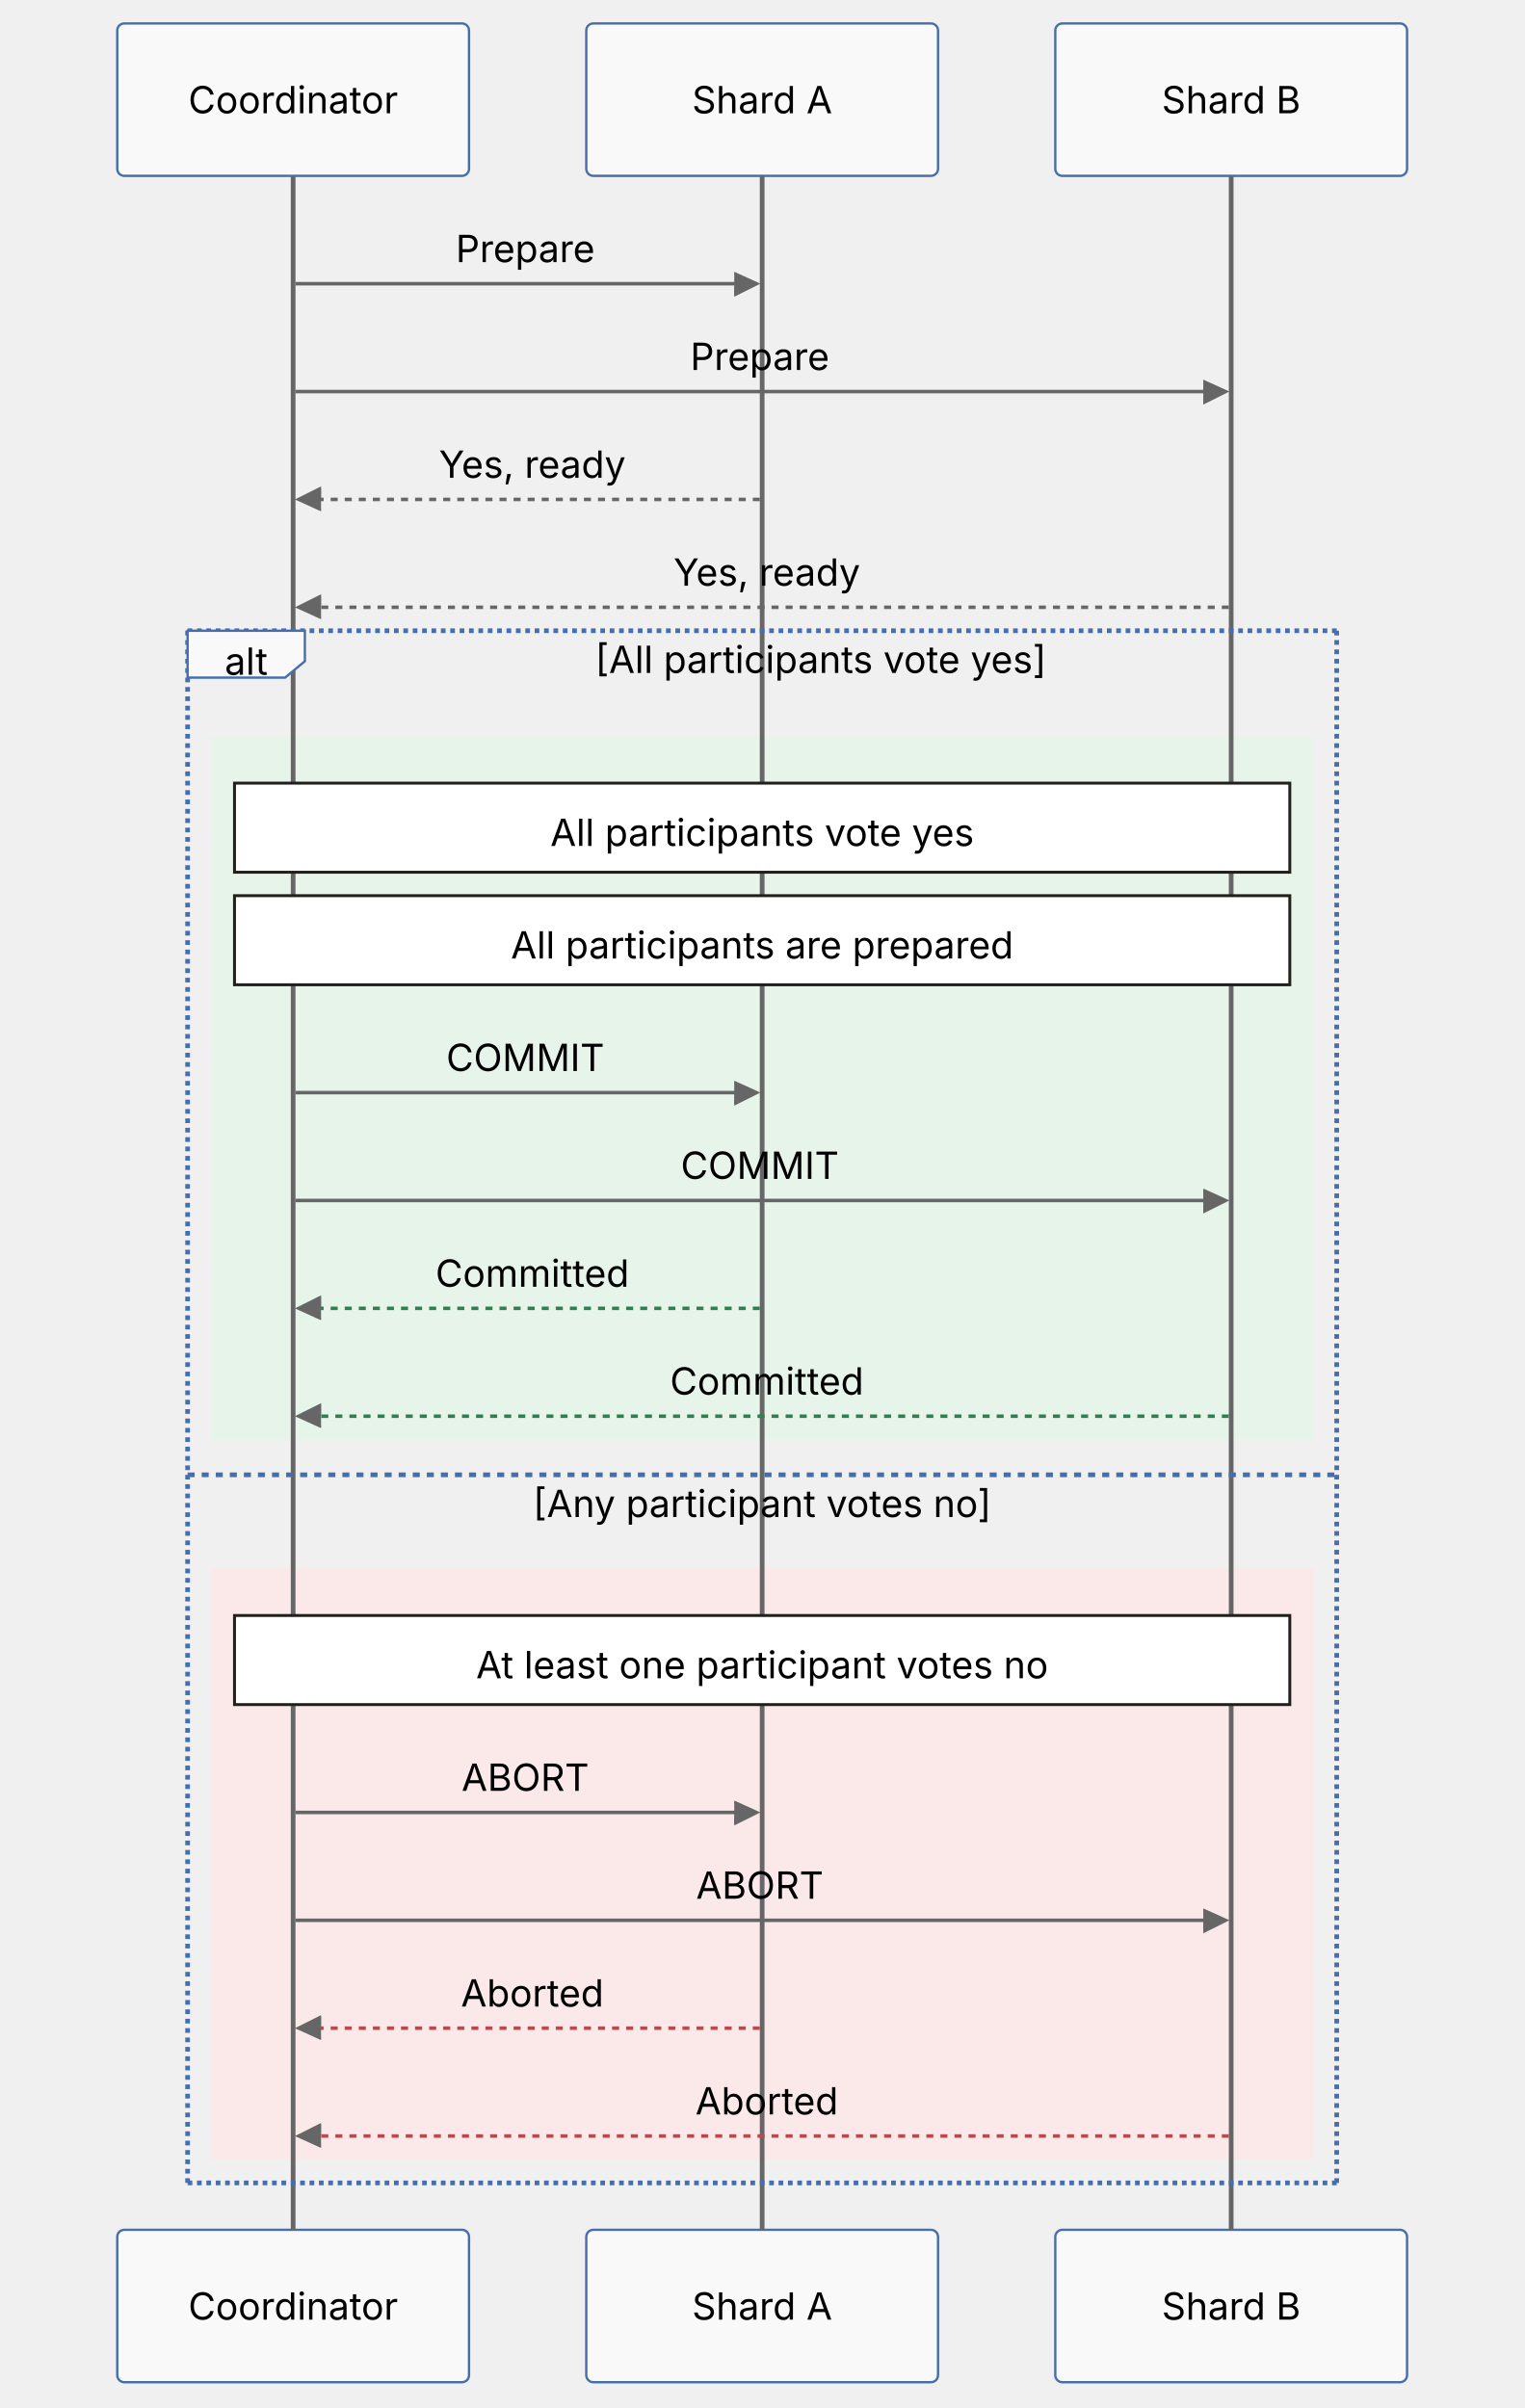
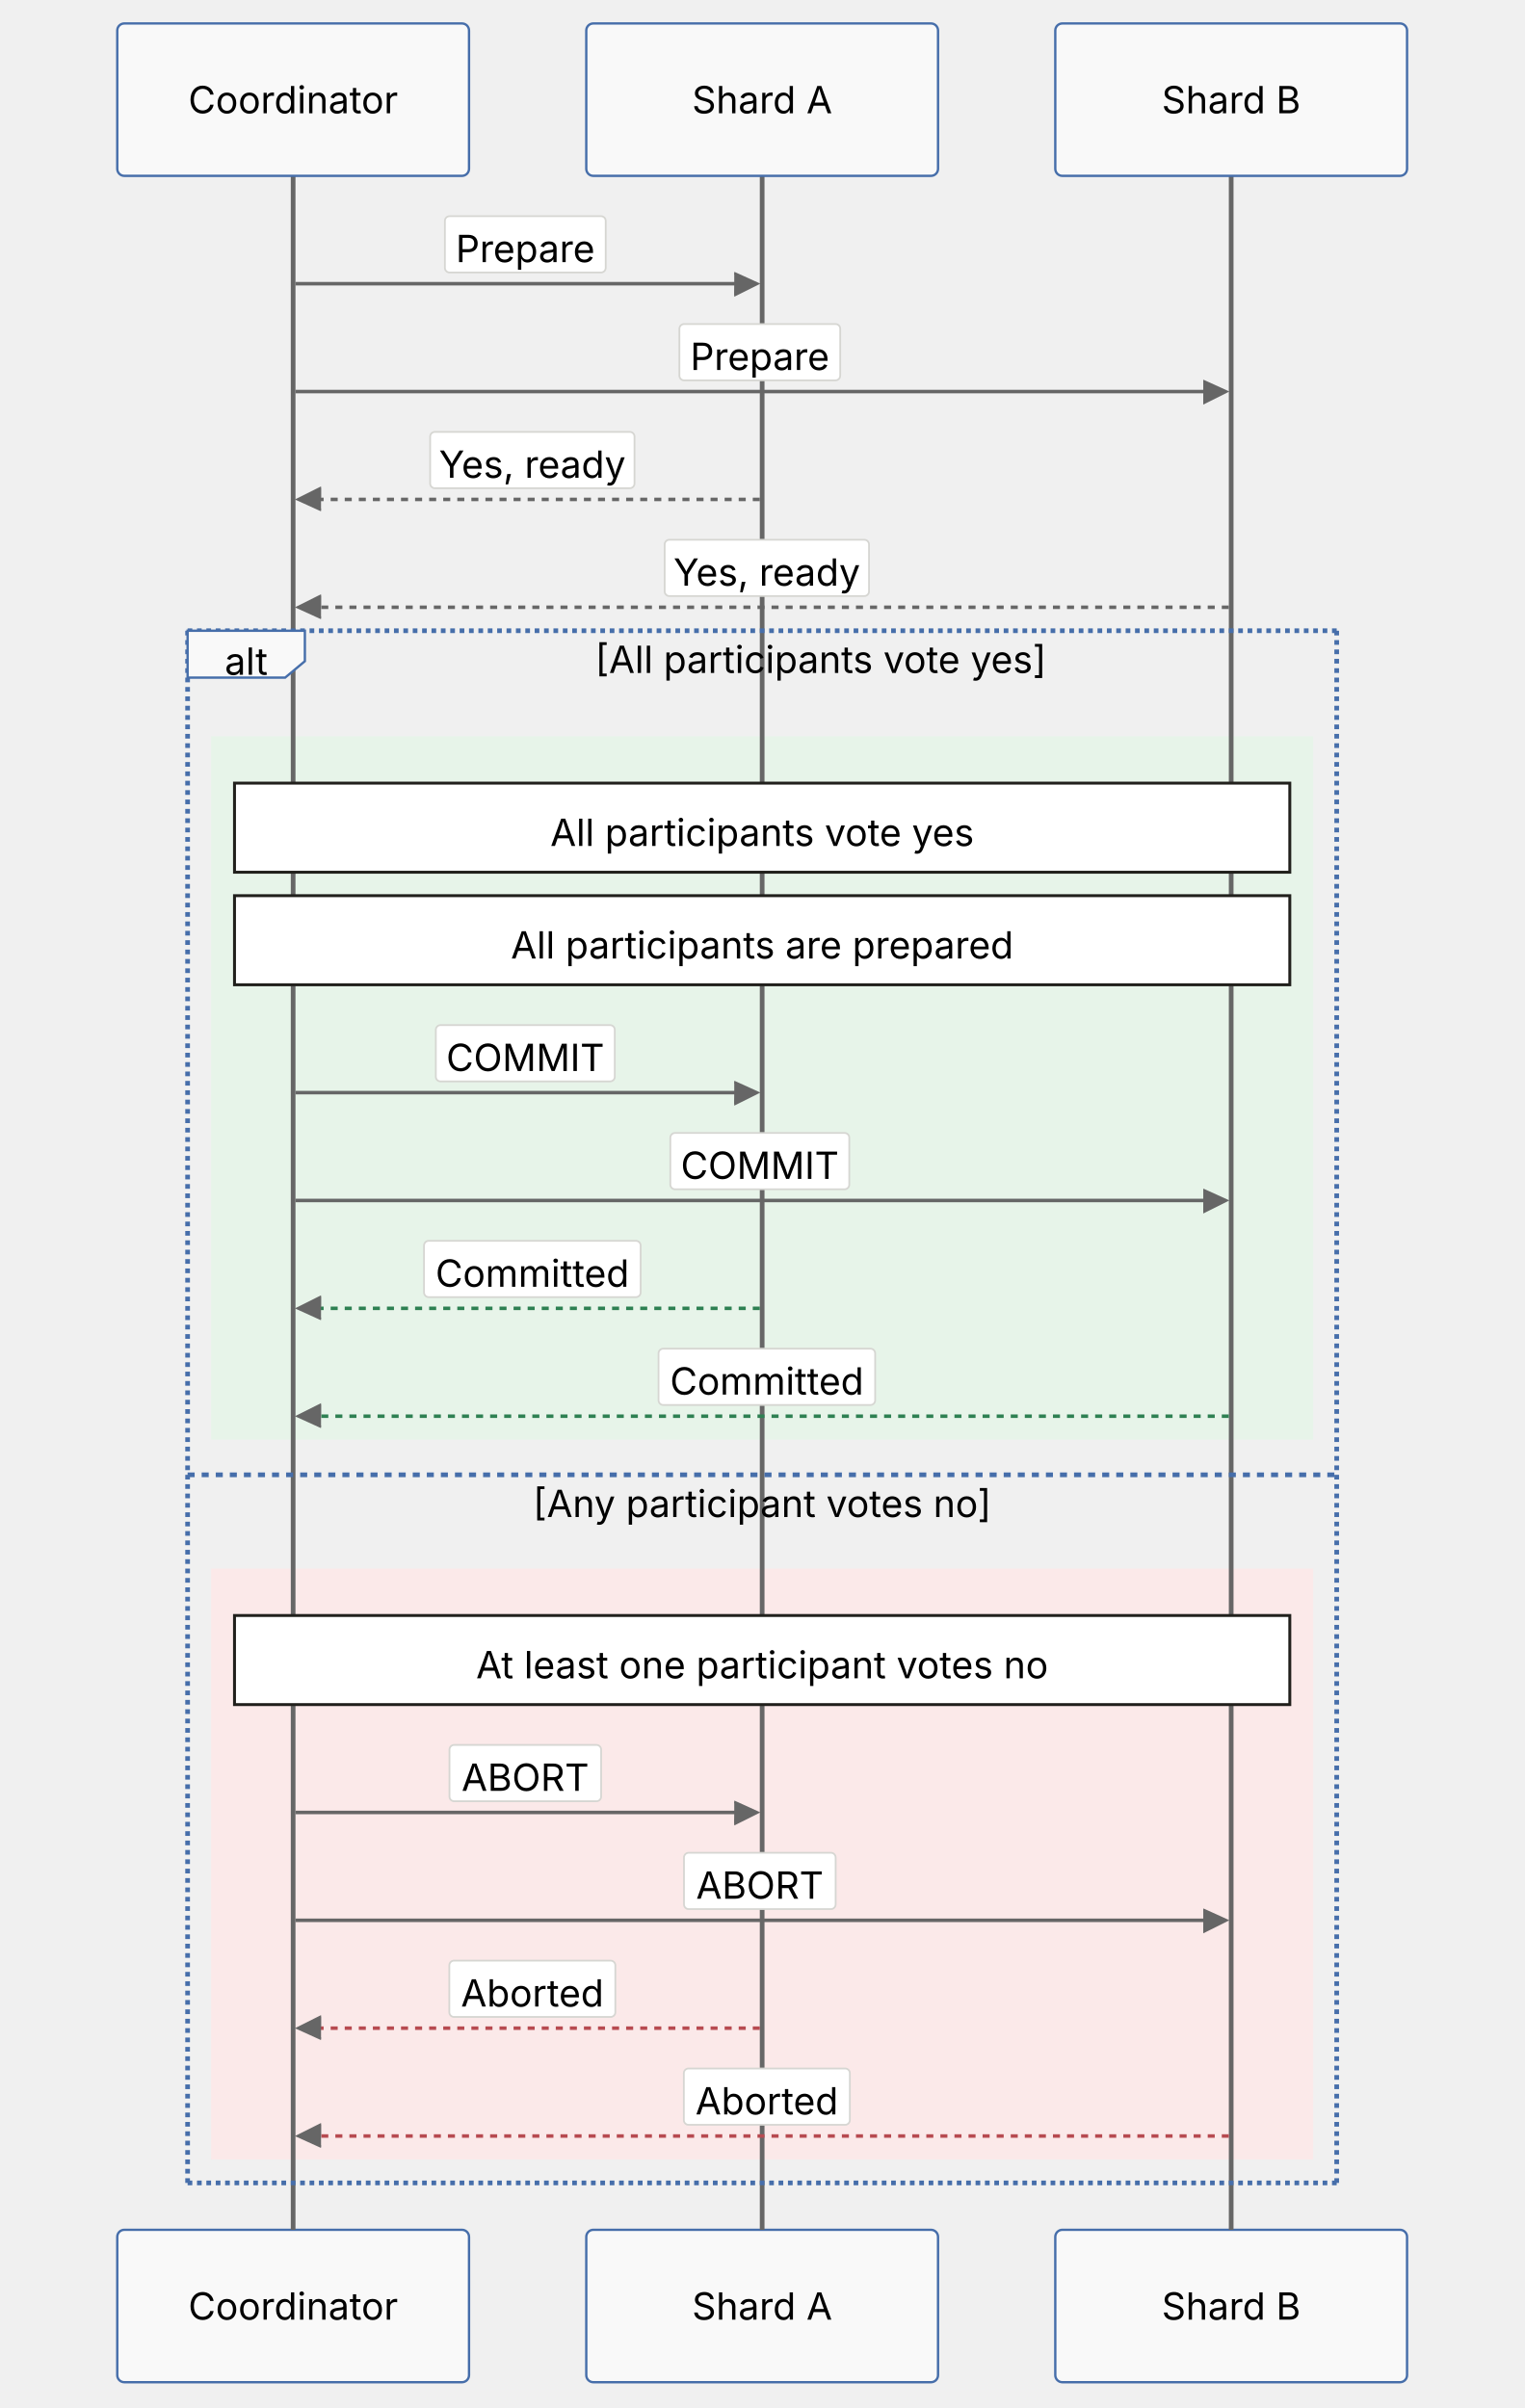
<svg xmlns="http://www.w3.org/2000/svg" id="distributed-transactions-two-phase-commit-mmd" viewBox="-50 -10 650 1027" role="graphics-document document" aria-roledescription="sequence" aria-describedby="chart-desc-distributed-transactions-two-phase-commit-mmd" aria-labelledby="chart-title-distributed-transactions-two-phase-commit-mmd" width="650" height="1027">
  <style>
/* Match the 3D demo's prepared, commit, committed, and abort state colors. */
#distributed-transactions-two-phase-commit-mmd .messageLine0[data-id="i0"],
#distributed-transactions-two-phase-commit-mmd .messageLine0[data-id="i1"],
#distributed-transactions-two-phase-commit-mmd .messageLine1[data-id="i2"],
#distributed-transactions-two-phase-commit-mmd .messageLine1[data-id="i3"] {
  stroke: oklch(0.63 0.13 55) !important;
}

#distributed-transactions-two-phase-commit-mmd .messageLine0[data-id="i8"],
#distributed-transactions-two-phase-commit-mmd .messageLine0[data-id="i9"] {
  stroke: oklch(0.55 0.09 180) !important;
}

#distributed-transactions-two-phase-commit-mmd .messageLine1[data-id="i10"],
#distributed-transactions-two-phase-commit-mmd .messageLine1[data-id="i11"] {
  stroke: #2e8052 !important;
}

#distributed-transactions-two-phase-commit-mmd .messageLine0[data-id="i16"],
#distributed-transactions-two-phase-commit-mmd .messageLine0[data-id="i17"] {
  stroke: oklch(0.58 0.16 25) !important;
}

#distributed-transactions-two-phase-commit-mmd .messageLine1[data-id="i18"],
#distributed-transactions-two-phase-commit-mmd .messageLine1[data-id="i19"] {
  stroke: #b74a50 !important;
}

#distributed-transactions-two-phase-commit-mmd
  .messageText:has(+ .messageLine0[data-id="i0"]),
#distributed-transactions-two-phase-commit-mmd
  .messageText:has(+ .messageLine0[data-id="i1"]),
#distributed-transactions-two-phase-commit-mmd
  .messageText:has(+ .messageLine1[data-id="i2"]),
#distributed-transactions-two-phase-commit-mmd
  .messageText:has(+ .messageLine1[data-id="i3"]) {
  fill: oklch(0.63 0.13 55) !important;
}

#distributed-transactions-two-phase-commit-mmd
  .messageText:has(+ .messageLine0[data-id="i8"]),
#distributed-transactions-two-phase-commit-mmd
  .messageText:has(+ .messageLine0[data-id="i9"]) {
  fill: oklch(0.55 0.09 180) !important;
}

#distributed-transactions-two-phase-commit-mmd
  .messageText:has(+ .messageLine1[data-id="i10"]),
#distributed-transactions-two-phase-commit-mmd
  .messageText:has(+ .messageLine1[data-id="i11"]) {
  fill: #2e8052 !important;
}

#distributed-transactions-two-phase-commit-mmd
  .messageText:has(+ .messageLine0[data-id="i16"]),
#distributed-transactions-two-phase-commit-mmd
  .messageText:has(+ .messageLine0[data-id="i17"]) {
  fill: oklch(0.58 0.16 25) !important;
}

#distributed-transactions-two-phase-commit-mmd
  .messageText:has(+ .messageLine1[data-id="i18"]),
#distributed-transactions-two-phase-commit-mmd
  .messageText:has(+ .messageLine1[data-id="i19"]) {
  fill: #b74a50 !important;
}

#distributed-transactions-two-phase-commit-mmd
-   g[data-et="control-structure"] :is(.labelBox, .labelText, .loopText) {
+   g[data-et="control-structure"]
+   :is(.labelBox, .labelText, .loopText) {
  display: none !important;
}

#distributed-transactions-two-phase-commit-mmd .note {
  fill: #fff !important;
  stroke: #21201c !important;
  stroke-width: 1.25px;
}

#distributed-transactions-two-phase-commit-mmd .noteText {
  fill: #21201c !important;
}
+ 
+ #distributed-transactions-two-phase-commit-mmd .message-label-backplate {
+   fill: #fff;
+   stroke: #d6d6d2;
+   stroke-width: 0.75px;
+ }
</style>
  <rect x="40" y="659" fill="rgb(251, 233, 233)" width="470" height="252" class="rect" />
  <rect x="40" y="304" fill="rgb(231, 244, 233)" width="470" height="300" class="rect" />
  <g>
    <rect x="400" y="941" fill="#eaeaea" stroke="#666" width="150" height="65" name="B" rx="3" ry="3" class="actor actor-bottom" />
    <text x="475" y="973.5" dominant-baseline="central" alignment-baseline="central" class="actor actor-box" style="text-anchor: middle; font-size: 16px; font-weight: 400;">
      <tspan x="475" dy="0">Shard B</tspan>
    </text>
  </g>
  <g>
    <rect x="200" y="941" fill="#eaeaea" stroke="#666" width="150" height="65" name="A" rx="3" ry="3" class="actor actor-bottom" />
    <text x="275" y="973.5" dominant-baseline="central" alignment-baseline="central" class="actor actor-box" style="text-anchor: middle; font-size: 16px; font-weight: 400;">
      <tspan x="275" dy="0">Shard A</tspan>
    </text>
  </g>
  <g>
    <rect x="0" y="941" fill="#eaeaea" stroke="#666" width="150" height="65" name="C" rx="3" ry="3" class="actor actor-bottom" />
    <text x="75" y="973.5" dominant-baseline="central" alignment-baseline="central" class="actor actor-box" style="text-anchor: middle; font-size: 16px; font-weight: 400;">
      <tspan x="75" dy="0">Coordinator</tspan>
    </text>
  </g>
  <g>
-     <line id="actor2" x1="475" y1="65" x2="475" y2="941" class="actor-line 200" stroke-width="0.5px" stroke="#999" name="B" data-et="life-line" data-id="B" />
-     <g id="root-2" data-et="participant" data-type="participant" data-id="B">
+     <line id="actor10" x1="475" y1="65" x2="475" y2="941" class="actor-line 200" stroke-width="0.5px" stroke="#999" name="B" data-et="life-line" data-id="B" />
+     <g id="root-10" data-et="participant" data-type="participant" data-id="B">
      <rect x="400" y="0" fill="#eaeaea" stroke="#666" width="150" height="65" name="B" rx="3" ry="3" class="actor actor-top" />
      <text x="475" y="32.5" dominant-baseline="central" alignment-baseline="central" class="actor actor-box" style="text-anchor: middle; font-size: 16px; font-weight: 400;">
        <tspan x="475" dy="0">Shard B</tspan>
      </text>
    </g>
  </g>
  <g>
-     <line id="actor1" x1="275" y1="65" x2="275" y2="941" class="actor-line 200" stroke-width="0.5px" stroke="#999" name="A" data-et="life-line" data-id="A" />
-     <g id="root-1" data-et="participant" data-type="participant" data-id="A">
+     <line id="actor9" x1="275" y1="65" x2="275" y2="941" class="actor-line 200" stroke-width="0.5px" stroke="#999" name="A" data-et="life-line" data-id="A" />
+     <g id="root-9" data-et="participant" data-type="participant" data-id="A">
      <rect x="200" y="0" fill="#eaeaea" stroke="#666" width="150" height="65" name="A" rx="3" ry="3" class="actor actor-top" />
      <text x="275" y="32.5" dominant-baseline="central" alignment-baseline="central" class="actor actor-box" style="text-anchor: middle; font-size: 16px; font-weight: 400;">
        <tspan x="275" dy="0">Shard A</tspan>
      </text>
    </g>
  </g>
  <g>
-     <line id="actor0" x1="75" y1="65" x2="75" y2="941" class="actor-line 200" stroke-width="0.5px" stroke="#999" name="C" data-et="life-line" data-id="C" />
-     <g id="root-0" data-et="participant" data-type="participant" data-id="C">
+     <line id="actor8" x1="75" y1="65" x2="75" y2="941" class="actor-line 200" stroke-width="0.5px" stroke="#999" name="C" data-et="life-line" data-id="C" />
+     <g id="root-8" data-et="participant" data-type="participant" data-id="C">
      <rect x="0" y="0" fill="#eaeaea" stroke="#666" width="150" height="65" name="C" rx="3" ry="3" class="actor actor-top" />
      <text x="75" y="32.5" dominant-baseline="central" alignment-baseline="central" class="actor actor-box" style="text-anchor: middle; font-size: 16px; font-weight: 400;">
        <tspan x="75" dy="0">Coordinator</tspan>
      </text>
    </g>
  </g>
  <style>#distributed-transactions-two-phase-commit-mmd{font-family:"Inter",system,-apple-system,"system-ui","Helvetica Neue","Lucida Grande",sans-serif;font-size:16px;fill:#000000;}@keyframes edge-animation-frame{from{stroke-dashoffset:0;}}@keyframes dash{to{stroke-dashoffset:0;}}#distributed-transactions-two-phase-commit-mmd .edge-animation-slow{stroke-dasharray:9,5!important;stroke-dashoffset:900;animation:dash 50s linear infinite;stroke-linecap:round;}#distributed-transactions-two-phase-commit-mmd .edge-animation-fast{stroke-dasharray:9,5!important;stroke-dashoffset:900;animation:dash 20s linear infinite;stroke-linecap:round;}#distributed-transactions-two-phase-commit-mmd .error-icon{fill:#f9f9f9;}#distributed-transactions-two-phase-commit-mmd .error-text{fill:#D55E00;stroke:#D55E00;}#distributed-transactions-two-phase-commit-mmd .edge-thickness-normal{stroke-width:1px;}#distributed-transactions-two-phase-commit-mmd .edge-thickness-thick{stroke-width:3.5px;}#distributed-transactions-two-phase-commit-mmd .edge-pattern-solid{stroke-dasharray:0;}#distributed-transactions-two-phase-commit-mmd .edge-thickness-invisible{stroke-width:0;fill:none;}#distributed-transactions-two-phase-commit-mmd .edge-pattern-dashed{stroke-dasharray:3;}#distributed-transactions-two-phase-commit-mmd .edge-pattern-dotted{stroke-dasharray:2;}#distributed-transactions-two-phase-commit-mmd .marker{fill:#666666;stroke:#666666;}#distributed-transactions-two-phase-commit-mmd .marker.cross{stroke:#666666;}#distributed-transactions-two-phase-commit-mmd svg{font-family:"Inter",system,-apple-system,"system-ui","Helvetica Neue","Lucida Grande",sans-serif;font-size:16px;}#distributed-transactions-two-phase-commit-mmd p{margin:0;}#distributed-transactions-two-phase-commit-mmd .actor{stroke:#466eaa;fill:#f9f9f9;stroke-width:1;}#distributed-transactions-two-phase-commit-mmd rect.actor.outer-path[data-look="neo"]{filter:drop-shadow( 1px 2px 2px rgba(185,185,185,1));}#distributed-transactions-two-phase-commit-mmd rect.note[data-look="neo"]{stroke:#466eaa;fill:#f9f9f9;filter:drop-shadow( 1px 2px 2px rgba(185,185,185,1));}#distributed-transactions-two-phase-commit-mmd text.actor&gt;tspan{fill:#000000;stroke:none;}#distributed-transactions-two-phase-commit-mmd .actor-line{stroke:#666666;}#distributed-transactions-two-phase-commit-mmd .innerArc{stroke-width:1.5;stroke-dasharray:none;}#distributed-transactions-two-phase-commit-mmd .messageLine0{stroke-width:1.5;stroke-dasharray:none;stroke:#666666;}#distributed-transactions-two-phase-commit-mmd .messageLine1{stroke-width:1.5;stroke-dasharray:2,2;stroke:#666666;}#distributed-transactions-two-phase-commit-mmd [id$="-arrowhead"] path{fill:#666666;stroke:#666666;}#distributed-transactions-two-phase-commit-mmd .sequenceNumber{fill:#000000;}#distributed-transactions-two-phase-commit-mmd [id$="-sequencenumber"]{fill:#666666;}#distributed-transactions-two-phase-commit-mmd [id$="-crosshead"] path{fill:#666666;stroke:#666666;}#distributed-transactions-two-phase-commit-mmd .messageText{fill:#000000;stroke:none;}#distributed-transactions-two-phase-commit-mmd .labelBox{stroke:#466eaa;fill:#f9f9f9;filter:none;}#distributed-transactions-two-phase-commit-mmd .labelText,#distributed-transactions-two-phase-commit-mmd .labelText&gt;tspan{fill:#000000;stroke:none;}#distributed-transactions-two-phase-commit-mmd .loopText,#distributed-transactions-two-phase-commit-mmd .loopText&gt;tspan{fill:#000000;stroke:none;}#distributed-transactions-two-phase-commit-mmd .loopLine{stroke-width:2px;stroke-dasharray:2,2;stroke:#466eaa;fill:#466eaa;}#distributed-transactions-two-phase-commit-mmd .note{stroke:#466eaa;fill:#f9f9f9;}#distributed-transactions-two-phase-commit-mmd .noteText,#distributed-transactions-two-phase-commit-mmd .noteText&gt;tspan{fill:#000000;stroke:none;font-weight:normal;}#distributed-transactions-two-phase-commit-mmd .activation0{fill:#f9f9f9;stroke:#466eaa;}#distributed-transactions-two-phase-commit-mmd .activation1{fill:#f9f9f9;stroke:#466eaa;}#distributed-transactions-two-phase-commit-mmd .activation2{fill:#f9f9f9;stroke:#466eaa;}#distributed-transactions-two-phase-commit-mmd .actorPopupMenu{position:absolute;}#distributed-transactions-two-phase-commit-mmd .actorPopupMenuPanel{position:absolute;fill:#f9f9f9;box-shadow:0px 8px 16px 0px rgba(0,0,0,0.2);filter:drop-shadow(3px 5px 2px rgb(0 0 0 / 0.4));}#distributed-transactions-two-phase-commit-mmd .actor-man circle,#distributed-transactions-two-phase-commit-mmd line{fill:#f9f9f9;stroke-width:2px;}#distributed-transactions-two-phase-commit-mmd g rect.rect{filter:drop-shadow( 1px 2px 2px rgba(185,185,185,1));stroke:#466eaa;}#distributed-transactions-two-phase-commit-mmd .node .neo-node{stroke:#466eaa;}#distributed-transactions-two-phase-commit-mmd [data-look="neo"].node rect,#distributed-transactions-two-phase-commit-mmd [data-look="neo"].cluster rect,#distributed-transactions-two-phase-commit-mmd [data-look="neo"].node polygon{stroke:url(#distributed-transactions-two-phase-commit-mmd-gradient);filter:drop-shadow( 1px 2px 2px rgba(185,185,185,1));}#distributed-transactions-two-phase-commit-mmd [data-look="neo"].node path{stroke:url(#distributed-transactions-two-phase-commit-mmd-gradient);stroke-width:1px;}#distributed-transactions-two-phase-commit-mmd [data-look="neo"].node .outer-path{filter:drop-shadow( 1px 2px 2px rgba(185,185,185,1));}#distributed-transactions-two-phase-commit-mmd [data-look="neo"].node .neo-line path{stroke:#466eaa;filter:none;}#distributed-transactions-two-phase-commit-mmd [data-look="neo"].node circle{stroke:url(#distributed-transactions-two-phase-commit-mmd-gradient);filter:drop-shadow( 1px 2px 2px rgba(185,185,185,1));}#distributed-transactions-two-phase-commit-mmd [data-look="neo"].node circle .state-start{fill:#000000;}#distributed-transactions-two-phase-commit-mmd [data-look="neo"].icon-shape .icon{fill:url(#distributed-transactions-two-phase-commit-mmd-gradient);filter:drop-shadow( 1px 2px 2px rgba(185,185,185,1));}#distributed-transactions-two-phase-commit-mmd [data-look="neo"].icon-shape .icon-neo path{stroke:url(#distributed-transactions-two-phase-commit-mmd-gradient);filter:drop-shadow( 1px 2px 2px rgba(185,185,185,1));}#distributed-transactions-two-phase-commit-mmd :root{--mermaid-font-family:"trebuchet ms",verdana,arial,sans-serif;}</style>
  <g />
  <defs>
    <symbol id="distributed-transactions-two-phase-commit-mmd-computer" width="24" height="24">
      <path transform="scale(.5)" d="M2 2v13h20v-13h-20zm18 11h-16v-9h16v9zm-10.228 6l.466-1h3.524l.467 1h-4.457zm14.228 3h-24l2-6h2.104l-1.33 4h18.45l-1.297-4h2.073l2 6zm-5-10h-14v-7h14v7z" />
    </symbol>
  </defs>
  <defs>
    <symbol id="distributed-transactions-two-phase-commit-mmd-database" fill-rule="evenodd" clip-rule="evenodd">
      <path transform="scale(.5)" d="M12.258.001l.256.004.255.005.253.008.251.01.249.012.247.015.246.016.242.019.241.02.239.023.236.024.233.027.231.028.229.031.225.032.223.034.22.036.217.038.214.04.211.041.208.043.205.045.201.046.198.048.194.05.191.051.187.053.183.054.18.056.175.057.172.059.168.06.163.061.16.063.155.064.15.066.074.033.073.033.071.034.07.034.069.035.068.035.067.035.066.035.064.036.064.036.062.036.06.036.06.037.058.037.058.037.055.038.055.038.053.038.052.038.051.039.05.039.048.039.047.039.045.04.044.04.043.04.041.04.04.041.039.041.037.041.036.041.034.041.033.042.032.042.03.042.029.042.027.042.026.043.024.043.023.043.021.043.02.043.018.044.017.043.015.044.013.044.012.044.011.045.009.044.007.045.006.045.004.045.002.045.001.045v17l-.001.045-.002.045-.004.045-.006.045-.007.045-.009.044-.011.045-.012.044-.013.044-.015.044-.017.043-.018.044-.02.043-.021.043-.023.043-.024.043-.026.043-.027.042-.029.042-.03.042-.032.042-.033.042-.034.041-.036.041-.037.041-.039.041-.04.041-.041.04-.043.04-.044.04-.045.04-.047.039-.048.039-.05.039-.051.039-.052.038-.053.038-.055.038-.055.038-.058.037-.058.037-.06.037-.06.036-.062.036-.064.036-.064.036-.066.035-.067.035-.068.035-.069.035-.07.034-.071.034-.073.033-.074.033-.15.066-.155.064-.16.063-.163.061-.168.06-.172.059-.175.057-.18.056-.183.054-.187.053-.191.051-.194.05-.198.048-.201.046-.205.045-.208.043-.211.041-.214.04-.217.038-.22.036-.223.034-.225.032-.229.031-.231.028-.233.027-.236.024-.239.023-.241.02-.242.019-.246.016-.247.015-.249.012-.251.01-.253.008-.255.005-.256.004-.258.001-.258-.001-.256-.004-.255-.005-.253-.008-.251-.01-.249-.012-.247-.015-.245-.016-.243-.019-.241-.02-.238-.023-.236-.024-.234-.027-.231-.028-.228-.031-.226-.032-.223-.034-.22-.036-.217-.038-.214-.04-.211-.041-.208-.043-.204-.045-.201-.046-.198-.048-.195-.05-.19-.051-.187-.053-.184-.054-.179-.056-.176-.057-.172-.059-.167-.06-.164-.061-.159-.063-.155-.064-.151-.066-.074-.033-.072-.033-.072-.034-.07-.034-.069-.035-.068-.035-.067-.035-.066-.035-.064-.036-.063-.036-.062-.036-.061-.036-.06-.037-.058-.037-.057-.037-.056-.038-.055-.038-.053-.038-.052-.038-.051-.039-.049-.039-.049-.039-.046-.039-.046-.04-.044-.04-.043-.04-.041-.04-.04-.041-.039-.041-.037-.041-.036-.041-.034-.041-.033-.042-.032-.042-.03-.042-.029-.042-.027-.042-.026-.043-.024-.043-.023-.043-.021-.043-.02-.043-.018-.044-.017-.043-.015-.044-.013-.044-.012-.044-.011-.045-.009-.044-.007-.045-.006-.045-.004-.045-.002-.045-.001-.045v-17l.001-.045.002-.045.004-.045.006-.045.007-.045.009-.044.011-.045.012-.044.013-.044.015-.044.017-.043.018-.044.02-.043.021-.043.023-.043.024-.043.026-.043.027-.042.029-.042.03-.042.032-.042.033-.042.034-.041.036-.041.037-.041.039-.041.04-.041.041-.04.043-.04.044-.04.046-.04.046-.039.049-.039.049-.039.051-.039.052-.038.053-.038.055-.038.056-.038.057-.037.058-.037.06-.037.061-.036.062-.036.063-.036.064-.036.066-.035.067-.035.068-.035.069-.035.07-.034.072-.034.072-.033.074-.033.151-.066.155-.064.159-.063.164-.061.167-.06.172-.059.176-.057.179-.056.184-.054.187-.053.19-.051.195-.05.198-.048.201-.046.204-.045.208-.043.211-.041.214-.04.217-.038.22-.036.223-.034.226-.032.228-.031.231-.028.234-.027.236-.024.238-.023.241-.02.243-.019.245-.016.247-.015.249-.012.251-.01.253-.008.255-.005.256-.004.258-.001.258.001zm-9.258 20.499v.01l.001.021.003.021.004.022.005.021.006.022.007.022.009.023.01.022.011.023.012.023.013.023.015.023.016.024.017.023.018.024.019.024.021.024.022.025.023.024.024.025.052.049.056.05.061.051.066.051.07.051.075.051.079.052.084.052.088.052.092.052.097.052.102.051.105.052.11.052.114.051.119.051.123.051.127.05.131.05.135.05.139.048.144.049.147.047.152.047.155.047.16.045.163.045.167.043.171.043.176.041.178.041.183.039.187.039.19.037.194.035.197.035.202.033.204.031.209.03.212.029.216.027.219.025.222.024.226.021.23.02.233.018.236.016.24.015.243.012.246.01.249.008.253.005.256.004.259.001.26-.001.257-.004.254-.005.25-.008.247-.011.244-.012.241-.014.237-.016.233-.018.231-.021.226-.021.224-.024.22-.026.216-.027.212-.028.21-.031.205-.031.202-.034.198-.034.194-.036.191-.037.187-.039.183-.04.179-.04.175-.042.172-.043.168-.044.163-.045.16-.046.155-.046.152-.047.148-.048.143-.049.139-.049.136-.05.131-.05.126-.05.123-.051.118-.052.114-.051.11-.052.106-.052.101-.052.096-.052.092-.052.088-.053.083-.051.079-.052.074-.052.07-.051.065-.051.06-.051.056-.05.051-.05.023-.024.023-.025.021-.024.02-.024.019-.024.018-.024.017-.024.015-.023.014-.024.013-.023.012-.023.01-.023.01-.022.008-.022.006-.022.006-.022.004-.022.004-.021.001-.021.001-.021v-4.127l-.077.055-.08.053-.083.054-.085.053-.087.052-.09.052-.093.051-.095.05-.097.05-.1.049-.102.049-.105.048-.106.047-.109.047-.111.046-.114.045-.115.045-.118.044-.12.043-.122.042-.124.042-.126.041-.128.04-.13.04-.132.038-.134.038-.135.037-.138.037-.139.035-.142.035-.143.034-.144.033-.147.032-.148.031-.15.03-.151.03-.153.029-.154.027-.156.027-.158.026-.159.025-.161.024-.162.023-.163.022-.165.021-.166.02-.167.019-.169.018-.169.017-.171.016-.173.015-.173.014-.175.013-.175.012-.177.011-.178.01-.179.008-.179.008-.181.006-.182.005-.182.004-.184.003-.184.002h-.37l-.184-.002-.184-.003-.182-.004-.182-.005-.181-.006-.179-.008-.179-.008-.178-.01-.176-.011-.176-.012-.175-.013-.173-.014-.172-.015-.171-.016-.17-.017-.169-.018-.167-.019-.166-.02-.165-.021-.163-.022-.162-.023-.161-.024-.159-.025-.157-.026-.156-.027-.155-.027-.153-.029-.151-.03-.15-.03-.148-.031-.146-.032-.145-.033-.143-.034-.141-.035-.14-.035-.137-.037-.136-.037-.134-.038-.132-.038-.13-.04-.128-.04-.126-.041-.124-.042-.122-.042-.12-.044-.117-.043-.116-.045-.113-.045-.112-.046-.109-.047-.106-.047-.105-.048-.102-.049-.1-.049-.097-.05-.095-.05-.093-.052-.09-.051-.087-.052-.085-.053-.083-.054-.08-.054-.077-.054v4.127zm0-5.654v.011l.001.021.003.021.004.021.005.022.006.022.007.022.009.022.01.022.011.023.012.023.013.023.015.024.016.023.017.024.018.024.019.024.021.024.022.024.023.025.024.024.052.05.056.05.061.05.066.051.07.051.075.052.079.051.084.052.088.052.092.052.097.052.102.052.105.052.11.051.114.051.119.052.123.05.127.051.131.05.135.049.139.049.144.048.147.048.152.047.155.046.16.045.163.045.167.044.171.042.176.042.178.04.183.04.187.038.19.037.194.036.197.034.202.033.204.032.209.03.212.028.216.027.219.025.222.024.226.022.23.02.233.018.236.016.24.014.243.012.246.01.249.008.253.006.256.003.259.001.26-.001.257-.003.254-.006.25-.008.247-.01.244-.012.241-.015.237-.016.233-.018.231-.02.226-.022.224-.024.22-.025.216-.027.212-.029.21-.03.205-.032.202-.033.198-.035.194-.036.191-.037.187-.039.183-.039.179-.041.175-.042.172-.043.168-.044.163-.045.16-.045.155-.047.152-.047.148-.048.143-.048.139-.05.136-.049.131-.05.126-.051.123-.051.118-.051.114-.052.11-.052.106-.052.101-.052.096-.052.092-.052.088-.052.083-.052.079-.052.074-.051.07-.052.065-.051.06-.05.056-.051.051-.049.023-.025.023-.024.021-.025.02-.024.019-.024.018-.024.017-.024.015-.023.014-.023.013-.024.012-.022.01-.023.01-.023.008-.022.006-.022.006-.022.004-.021.004-.022.001-.021.001-.021v-4.139l-.077.054-.08.054-.083.054-.085.052-.087.053-.09.051-.093.051-.095.051-.097.05-.1.049-.102.049-.105.048-.106.047-.109.047-.111.046-.114.045-.115.044-.118.044-.12.044-.122.042-.124.042-.126.041-.128.04-.13.039-.132.039-.134.038-.135.037-.138.036-.139.036-.142.035-.143.033-.144.033-.147.033-.148.031-.15.03-.151.03-.153.028-.154.028-.156.027-.158.026-.159.025-.161.024-.162.023-.163.022-.165.021-.166.02-.167.019-.169.018-.169.017-.171.016-.173.015-.173.014-.175.013-.175.012-.177.011-.178.009-.179.009-.179.007-.181.007-.182.005-.182.004-.184.003-.184.002h-.37l-.184-.002-.184-.003-.182-.004-.182-.005-.181-.007-.179-.007-.179-.009-.178-.009-.176-.011-.176-.012-.175-.013-.173-.014-.172-.015-.171-.016-.17-.017-.169-.018-.167-.019-.166-.02-.165-.021-.163-.022-.162-.023-.161-.024-.159-.025-.157-.026-.156-.027-.155-.028-.153-.028-.151-.03-.15-.03-.148-.031-.146-.033-.145-.033-.143-.033-.141-.035-.14-.036-.137-.036-.136-.037-.134-.038-.132-.039-.13-.039-.128-.04-.126-.041-.124-.042-.122-.043-.12-.043-.117-.044-.116-.044-.113-.046-.112-.046-.109-.046-.106-.047-.105-.048-.102-.049-.1-.049-.097-.05-.095-.051-.093-.051-.09-.051-.087-.053-.085-.052-.083-.054-.08-.054-.077-.054v4.139zm0-5.666v.011l.001.02.003.022.004.021.005.022.006.021.007.022.009.023.01.022.011.023.012.023.013.023.015.023.016.024.017.024.018.023.019.024.021.025.022.024.023.024.024.025.052.05.056.05.061.05.066.051.07.051.075.052.079.051.084.052.088.052.092.052.097.052.102.052.105.051.11.052.114.051.119.051.123.051.127.05.131.05.135.05.139.049.144.048.147.048.152.047.155.046.16.045.163.045.167.043.171.043.176.042.178.04.183.04.187.038.19.037.194.036.197.034.202.033.204.032.209.03.212.028.216.027.219.025.222.024.226.021.23.02.233.018.236.017.24.014.243.012.246.01.249.008.253.006.256.003.259.001.26-.001.257-.003.254-.006.25-.008.247-.01.244-.013.241-.014.237-.016.233-.018.231-.02.226-.022.224-.024.22-.025.216-.027.212-.029.21-.03.205-.032.202-.033.198-.035.194-.036.191-.037.187-.039.183-.039.179-.041.175-.042.172-.043.168-.044.163-.045.16-.045.155-.047.152-.047.148-.048.143-.049.139-.049.136-.049.131-.051.126-.05.123-.051.118-.052.114-.051.11-.052.106-.052.101-.052.096-.052.092-.052.088-.052.083-.052.079-.052.074-.052.07-.051.065-.051.06-.051.056-.05.051-.049.023-.025.023-.025.021-.024.02-.024.019-.024.018-.024.017-.024.015-.023.014-.024.013-.023.012-.023.01-.022.01-.023.008-.022.006-.022.006-.022.004-.022.004-.021.001-.021.001-.021v-4.153l-.077.054-.08.054-.083.053-.085.053-.087.053-.09.051-.093.051-.095.051-.097.05-.1.049-.102.048-.105.048-.106.048-.109.046-.111.046-.114.046-.115.044-.118.044-.12.043-.122.043-.124.042-.126.041-.128.04-.13.039-.132.039-.134.038-.135.037-.138.036-.139.036-.142.034-.143.034-.144.033-.147.032-.148.032-.15.03-.151.03-.153.028-.154.028-.156.027-.158.026-.159.024-.161.024-.162.023-.163.023-.165.021-.166.02-.167.019-.169.018-.169.017-.171.016-.173.015-.173.014-.175.013-.175.012-.177.01-.178.01-.179.009-.179.007-.181.006-.182.006-.182.004-.184.003-.184.001-.185.001-.185-.001-.184-.001-.184-.003-.182-.004-.182-.006-.181-.006-.179-.007-.179-.009-.178-.01-.176-.01-.176-.012-.175-.013-.173-.014-.172-.015-.171-.016-.17-.017-.169-.018-.167-.019-.166-.02-.165-.021-.163-.023-.162-.023-.161-.024-.159-.024-.157-.026-.156-.027-.155-.028-.153-.028-.151-.03-.15-.03-.148-.032-.146-.032-.145-.033-.143-.034-.141-.034-.14-.036-.137-.036-.136-.037-.134-.038-.132-.039-.13-.039-.128-.041-.126-.041-.124-.041-.122-.043-.12-.043-.117-.044-.116-.044-.113-.046-.112-.046-.109-.046-.106-.048-.105-.048-.102-.048-.1-.05-.097-.049-.095-.051-.093-.051-.09-.052-.087-.052-.085-.053-.083-.053-.08-.054-.077-.054v4.153zm8.74-8.179l-.257.004-.254.005-.25.008-.247.011-.244.012-.241.014-.237.016-.233.018-.231.021-.226.022-.224.023-.22.026-.216.027-.212.028-.21.031-.205.032-.202.033-.198.034-.194.036-.191.038-.187.038-.183.04-.179.041-.175.042-.172.043-.168.043-.163.045-.16.046-.155.046-.152.048-.148.048-.143.048-.139.049-.136.05-.131.05-.126.051-.123.051-.118.051-.114.052-.11.052-.106.052-.101.052-.096.052-.092.052-.088.052-.083.052-.079.052-.074.051-.07.052-.065.051-.06.05-.056.05-.051.05-.023.025-.023.024-.021.024-.02.025-.019.024-.018.024-.017.023-.015.024-.014.023-.013.023-.012.023-.01.023-.01.022-.008.022-.006.023-.006.021-.004.022-.004.021-.001.021-.001.021.001.021.001.021.004.021.004.022.006.021.006.023.008.022.01.022.01.023.012.023.013.023.014.023.015.024.017.023.018.024.019.024.02.025.021.024.023.024.023.025.051.05.056.05.06.05.065.051.07.052.074.051.079.052.083.052.088.052.092.052.096.052.101.052.106.052.11.052.114.052.118.051.123.051.126.051.131.05.136.05.139.049.143.048.148.048.152.048.155.046.16.046.163.045.168.043.172.043.175.042.179.041.183.04.187.038.191.038.194.036.198.034.202.033.205.032.21.031.212.028.216.027.22.026.224.023.226.022.231.021.233.018.237.016.241.014.244.012.247.011.25.008.254.005.257.004.26.001.26-.001.257-.004.254-.005.25-.008.247-.011.244-.012.241-.014.237-.016.233-.018.231-.021.226-.022.224-.023.22-.026.216-.027.212-.028.21-.031.205-.032.202-.033.198-.034.194-.036.191-.038.187-.038.183-.04.179-.041.175-.042.172-.043.168-.043.163-.045.16-.046.155-.046.152-.048.148-.048.143-.048.139-.049.136-.05.131-.05.126-.051.123-.051.118-.051.114-.052.11-.052.106-.052.101-.052.096-.052.092-.052.088-.052.083-.052.079-.052.074-.051.07-.052.065-.051.06-.05.056-.05.051-.05.023-.025.023-.024.021-.024.02-.025.019-.024.018-.024.017-.023.015-.024.014-.023.013-.023.012-.023.01-.023.01-.022.008-.022.006-.023.006-.021.004-.022.004-.021.001-.021.001-.021-.001-.021-.001-.021-.004-.021-.004-.022-.006-.021-.006-.023-.008-.022-.01-.022-.01-.023-.012-.023-.013-.023-.014-.023-.015-.024-.017-.023-.018-.024-.019-.024-.02-.025-.021-.024-.023-.024-.023-.025-.051-.05-.056-.05-.06-.05-.065-.051-.07-.052-.074-.051-.079-.052-.083-.052-.088-.052-.092-.052-.096-.052-.101-.052-.106-.052-.11-.052-.114-.052-.118-.051-.123-.051-.126-.051-.131-.05-.136-.05-.139-.049-.143-.048-.148-.048-.152-.048-.155-.046-.16-.046-.163-.045-.168-.043-.172-.043-.175-.042-.179-.041-.183-.04-.187-.038-.191-.038-.194-.036-.198-.034-.202-.033-.205-.032-.21-.031-.212-.028-.216-.027-.22-.026-.224-.023-.226-.022-.231-.021-.233-.018-.237-.016-.241-.014-.244-.012-.247-.011-.25-.008-.254-.005-.257-.004-.26-.001-.26.001z" />
    </symbol>
  </defs>
  <defs>
    <symbol id="distributed-transactions-two-phase-commit-mmd-clock" width="24" height="24">
      <path transform="scale(.5)" d="M12 2c5.514 0 10 4.486 10 10s-4.486 10-10 10-10-4.486-10-10 4.486-10 10-10zm0-2c-6.627 0-12 5.373-12 12s5.373 12 12 12 12-5.373 12-12-5.373-12-12-12zm5.848 12.459c.202.038.202.333.001.372-1.907.361-6.045 1.111-6.547 1.111-.719 0-1.301-.582-1.301-1.301 0-.512.77-5.447 1.125-7.445.034-.192.312-.181.343.014l.985 6.238 5.394 1.011z" />
    </symbol>
  </defs>
  <defs>
    <marker id="distributed-transactions-two-phase-commit-mmd-arrowhead" refX="7.9" refY="5" markerUnits="userSpaceOnUse" markerWidth="12" markerHeight="12" orient="auto-start-reverse">
      <path d="M -1 0 L 10 5 L 0 10 z" />
    </marker>
  </defs>
  <defs>
    <marker id="distributed-transactions-two-phase-commit-mmd-crosshead" markerWidth="15" markerHeight="8" orient="auto" refX="4" refY="4.5">
      <path fill="none" stroke="#000000" stroke-width="1pt" d="M 1,2 L 6,7 M 6,2 L 1,7" style="stroke-dasharray: 0, 0;" />
    </marker>
  </defs>
  <defs>
    <marker id="distributed-transactions-two-phase-commit-mmd-filled-head" refX="15.5" refY="7" markerWidth="20" markerHeight="28" orient="auto">
      <path d="M 18,7 L9,13 L14,7 L9,1 Z" />
    </marker>
  </defs>
  <defs>
    <marker id="distributed-transactions-two-phase-commit-mmd-sequencenumber" refX="15" refY="15" markerWidth="60" markerHeight="40" orient="auto">
      <circle cx="15" cy="15" r="6" />
    </marker>
  </defs>
  <defs>
    <marker id="distributed-transactions-two-phase-commit-mmd-solidTopArrowHead" refX="7.9" refY="7.25" markerUnits="userSpaceOnUse" markerWidth="12" markerHeight="12" orient="auto-start-reverse">
      <path d="M 0 0 L 10 8 L 0 8 z" />
    </marker>
  </defs>
  <defs>
    <marker id="distributed-transactions-two-phase-commit-mmd-solidBottomArrowHead" refX="7.9" refY="0.75" markerUnits="userSpaceOnUse" markerWidth="12" markerHeight="12" orient="auto-start-reverse">
      <path d="M 0 0 L 10 0 L 0 8 z" />
    </marker>
  </defs>
  <defs>
    <marker id="distributed-transactions-two-phase-commit-mmd-stickTopArrowHead" refX="7.5" refY="7" markerUnits="userSpaceOnUse" markerWidth="12" markerHeight="12" orient="auto-start-reverse">
      <path d="M 0 0 L 7 7" stroke="black" stroke-width="1.5" fill="none" />
    </marker>
  </defs>
  <defs>
    <marker id="distributed-transactions-two-phase-commit-mmd-stickBottomArrowHead" refX="7.5" refY="0" markerUnits="userSpaceOnUse" markerWidth="12" markerHeight="12" orient="auto-start-reverse">
      <path d="M 0 7 L 7 0" stroke="black" stroke-width="1.5" fill="none" />
    </marker>
  </defs>
  <g data-et="note" data-id="i6">
    <rect x="50" y="324" fill="#EDF2AE" stroke="#666" width="450" height="38" class="note" />
    <text x="275" y="329" text-anchor="middle" dominant-baseline="middle" alignment-baseline="middle" class="noteText" dy="1em" style="font-size: 16px; font-weight: 400;">
      <tspan x="275">All participants vote yes</tspan>
    </text>
  </g>
  <g data-et="note" data-id="i7">
    <rect x="50" y="372" fill="#EDF2AE" stroke="#666" width="450" height="38" class="note" />
    <text x="275" y="377" text-anchor="middle" dominant-baseline="middle" alignment-baseline="middle" class="noteText" dy="1em" style="font-size: 16px; font-weight: 400;">
      <tspan x="275">All participants are prepared</tspan>
    </text>
  </g>
  <g data-et="note" data-id="i15">
    <rect x="50" y="679" fill="#EDF2AE" stroke="#666" width="450" height="38" class="note" />
    <text x="275" y="684" text-anchor="middle" dominant-baseline="middle" alignment-baseline="middle" class="noteText" dy="1em" style="font-size: 16px; font-weight: 400;">
      <tspan x="275">At least one participant votes no</tspan>
    </text>
  </g>
  <g data-et="control-structure" data-id="i21">
    <line x1="30" y1="259" x2="520" y2="259" class="loopLine" />
    <line x1="520" y1="259" x2="520" y2="921" class="loopLine" />
    <line x1="30" y1="921" x2="520" y2="921" class="loopLine" />
    <line x1="30" y1="259" x2="30" y2="921" class="loopLine" />
    <line x1="30" y1="619" x2="520" y2="619" class="loopLine" style="stroke-dasharray: 3, 3;" />
    <polygon points="30,259 80,259 80,272 71.6,279 30,279" class="labelBox" />
    <text x="55" y="272" text-anchor="middle" dominant-baseline="middle" alignment-baseline="middle" class="labelText" style="font-size: 16px; font-weight: 400;">alt</text>
    <text x="300" y="277" text-anchor="middle" class="loopText" style="font-size: 16px; font-weight: 400;">
      <tspan x="300">[All participants vote yes]</tspan>
    </text>
    <text x="275" y="637" text-anchor="middle" class="loopText" style="font-size: 16px; font-weight: 400;">[Any participant votes no]</text>
  </g>
+   <rect class="message-label-backplate" x="139.711" y="82.203" width="68.578" height="24.016" rx="2" aria-hidden="true" pointer-events="none" />
  <text x="174" y="80" text-anchor="middle" dominant-baseline="middle" alignment-baseline="middle" class="messageText" dy="1em" style="font-size: 16px; font-weight: 400;">Prepare</text>
  <line x1="76" y1="111" x2="271" y2="111" class="messageLine0" data-et="message" data-id="i0" data-from="C" data-to="A" stroke-width="2" stroke="none" marker-end="url(#distributed-transactions-two-phase-commit-mmd-arrowhead)" style="fill: none;" />
+   <rect class="message-label-backplate" x="239.711" y="128.203" width="68.578" height="24.016" rx="2" aria-hidden="true" pointer-events="none" />
  <text x="274" y="126" text-anchor="middle" dominant-baseline="middle" alignment-baseline="middle" class="messageText" dy="1em" style="font-size: 16px; font-weight: 400;">Prepare</text>
  <line x1="76" y1="157" x2="471" y2="157" class="messageLine0" data-et="message" data-id="i1" data-from="C" data-to="B" stroke-width="2" stroke="none" marker-end="url(#distributed-transactions-two-phase-commit-mmd-arrowhead)" style="fill: none;" />
+   <rect class="message-label-backplate" x="133.43" y="174.203" width="87.141" height="24.016" rx="2" aria-hidden="true" pointer-events="none" />
  <text x="177" y="172" text-anchor="middle" dominant-baseline="middle" alignment-baseline="middle" class="messageText" dy="1em" style="font-size: 16px; font-weight: 400;">Yes, ready</text>
  <line x1="274" y1="203" x2="79" y2="203" class="messageLine1" data-et="message" data-id="i2" data-from="A" data-to="C" stroke-width="2" stroke="none" marker-end="url(#distributed-transactions-two-phase-commit-mmd-arrowhead)" style="stroke-dasharray: 3, 3; fill: none;" />
+   <rect class="message-label-backplate" x="233.43" y="220.203" width="87.141" height="24.016" rx="2" aria-hidden="true" pointer-events="none" />
  <text x="277" y="218" text-anchor="middle" dominant-baseline="middle" alignment-baseline="middle" class="messageText" dy="1em" style="font-size: 16px; font-weight: 400;">Yes, ready</text>
  <line x1="474" y1="249" x2="79" y2="249" class="messageLine1" data-et="message" data-id="i3" data-from="B" data-to="C" stroke-width="2" stroke="none" marker-end="url(#distributed-transactions-two-phase-commit-mmd-arrowhead)" style="stroke-dasharray: 3, 3; fill: none;" />
+   <rect class="message-label-backplate" x="135.844" y="427.203" width="76.312" height="24.016" rx="2" aria-hidden="true" pointer-events="none" />
  <text x="174" y="425" text-anchor="middle" dominant-baseline="middle" alignment-baseline="middle" class="messageText" dy="1em" style="font-size: 16px; font-weight: 400;">COMMIT</text>
  <line x1="76" y1="456" x2="271" y2="456" class="messageLine0" data-et="message" data-id="i8" data-from="C" data-to="A" stroke-width="2" stroke="none" marker-end="url(#distributed-transactions-two-phase-commit-mmd-arrowhead)" style="fill: none;" />
+   <rect class="message-label-backplate" x="235.844" y="473.203" width="76.312" height="24.016" rx="2" aria-hidden="true" pointer-events="none" />
  <text x="274" y="471" text-anchor="middle" dominant-baseline="middle" alignment-baseline="middle" class="messageText" dy="1em" style="font-size: 16px; font-weight: 400;">COMMIT</text>
  <line x1="76" y1="502" x2="471" y2="502" class="messageLine0" data-et="message" data-id="i9" data-from="C" data-to="B" stroke-width="2" stroke="none" marker-end="url(#distributed-transactions-two-phase-commit-mmd-arrowhead)" style="fill: none;" />
+   <rect class="message-label-backplate" x="130.812" y="519.203" width="92.375" height="24.016" rx="2" aria-hidden="true" pointer-events="none" />
  <text x="177" y="517" text-anchor="middle" dominant-baseline="middle" alignment-baseline="middle" class="messageText" dy="1em" style="font-size: 16px; font-weight: 400;">Committed</text>
  <line x1="274" y1="548" x2="79" y2="548" class="messageLine1" data-et="message" data-id="i10" data-from="A" data-to="C" stroke-width="2" stroke="none" marker-end="url(#distributed-transactions-two-phase-commit-mmd-arrowhead)" style="stroke-dasharray: 3, 3; fill: none;" />
+   <rect class="message-label-backplate" x="230.812" y="565.203" width="92.375" height="24.016" rx="2" aria-hidden="true" pointer-events="none" />
  <text x="277" y="563" text-anchor="middle" dominant-baseline="middle" alignment-baseline="middle" class="messageText" dy="1em" style="font-size: 16px; font-weight: 400;">Committed</text>
  <line x1="474" y1="594" x2="79" y2="594" class="messageLine1" data-et="message" data-id="i11" data-from="B" data-to="C" stroke-width="2" stroke="none" marker-end="url(#distributed-transactions-two-phase-commit-mmd-arrowhead)" style="stroke-dasharray: 3, 3; fill: none;" />
+   <rect class="message-label-backplate" x="141.664" y="734.203" width="64.672" height="24.016" rx="2" aria-hidden="true" pointer-events="none" />
  <text x="174" y="732" text-anchor="middle" dominant-baseline="middle" alignment-baseline="middle" class="messageText" dy="1em" style="font-size: 16px; font-weight: 400;">ABORT</text>
  <line x1="76" y1="763" x2="271" y2="763" class="messageLine0" data-et="message" data-id="i16" data-from="C" data-to="A" stroke-width="2" stroke="none" marker-end="url(#distributed-transactions-two-phase-commit-mmd-arrowhead)" style="fill: none;" />
+   <rect class="message-label-backplate" x="241.664" y="780.203" width="64.672" height="24.016" rx="2" aria-hidden="true" pointer-events="none" />
  <text x="274" y="778" text-anchor="middle" dominant-baseline="middle" alignment-baseline="middle" class="messageText" dy="1em" style="font-size: 16px; font-weight: 400;">ABORT</text>
  <line x1="76" y1="809" x2="471" y2="809" class="messageLine0" data-et="message" data-id="i17" data-from="C" data-to="B" stroke-width="2" stroke="none" marker-end="url(#distributed-transactions-two-phase-commit-mmd-arrowhead)" style="fill: none;" />
+   <rect class="message-label-backplate" x="141.602" y="826.203" width="70.797" height="24.016" rx="2" aria-hidden="true" pointer-events="none" />
  <text x="177" y="824" text-anchor="middle" dominant-baseline="middle" alignment-baseline="middle" class="messageText" dy="1em" style="font-size: 16px; font-weight: 400;">Aborted</text>
  <line x1="274" y1="855" x2="79" y2="855" class="messageLine1" data-et="message" data-id="i18" data-from="A" data-to="C" stroke-width="2" stroke="none" marker-end="url(#distributed-transactions-two-phase-commit-mmd-arrowhead)" style="stroke-dasharray: 3, 3; fill: none;" />
+   <rect class="message-label-backplate" x="241.602" y="872.203" width="70.797" height="24.016" rx="2" aria-hidden="true" pointer-events="none" />
  <text x="277" y="870" text-anchor="middle" dominant-baseline="middle" alignment-baseline="middle" class="messageText" dy="1em" style="font-size: 16px; font-weight: 400;">Aborted</text>
  <line x1="474" y1="901" x2="79" y2="901" class="messageLine1" data-et="message" data-id="i19" data-from="B" data-to="C" stroke-width="2" stroke="none" marker-end="url(#distributed-transactions-two-phase-commit-mmd-arrowhead)" style="stroke-dasharray: 3, 3; fill: none;" />
</svg>
